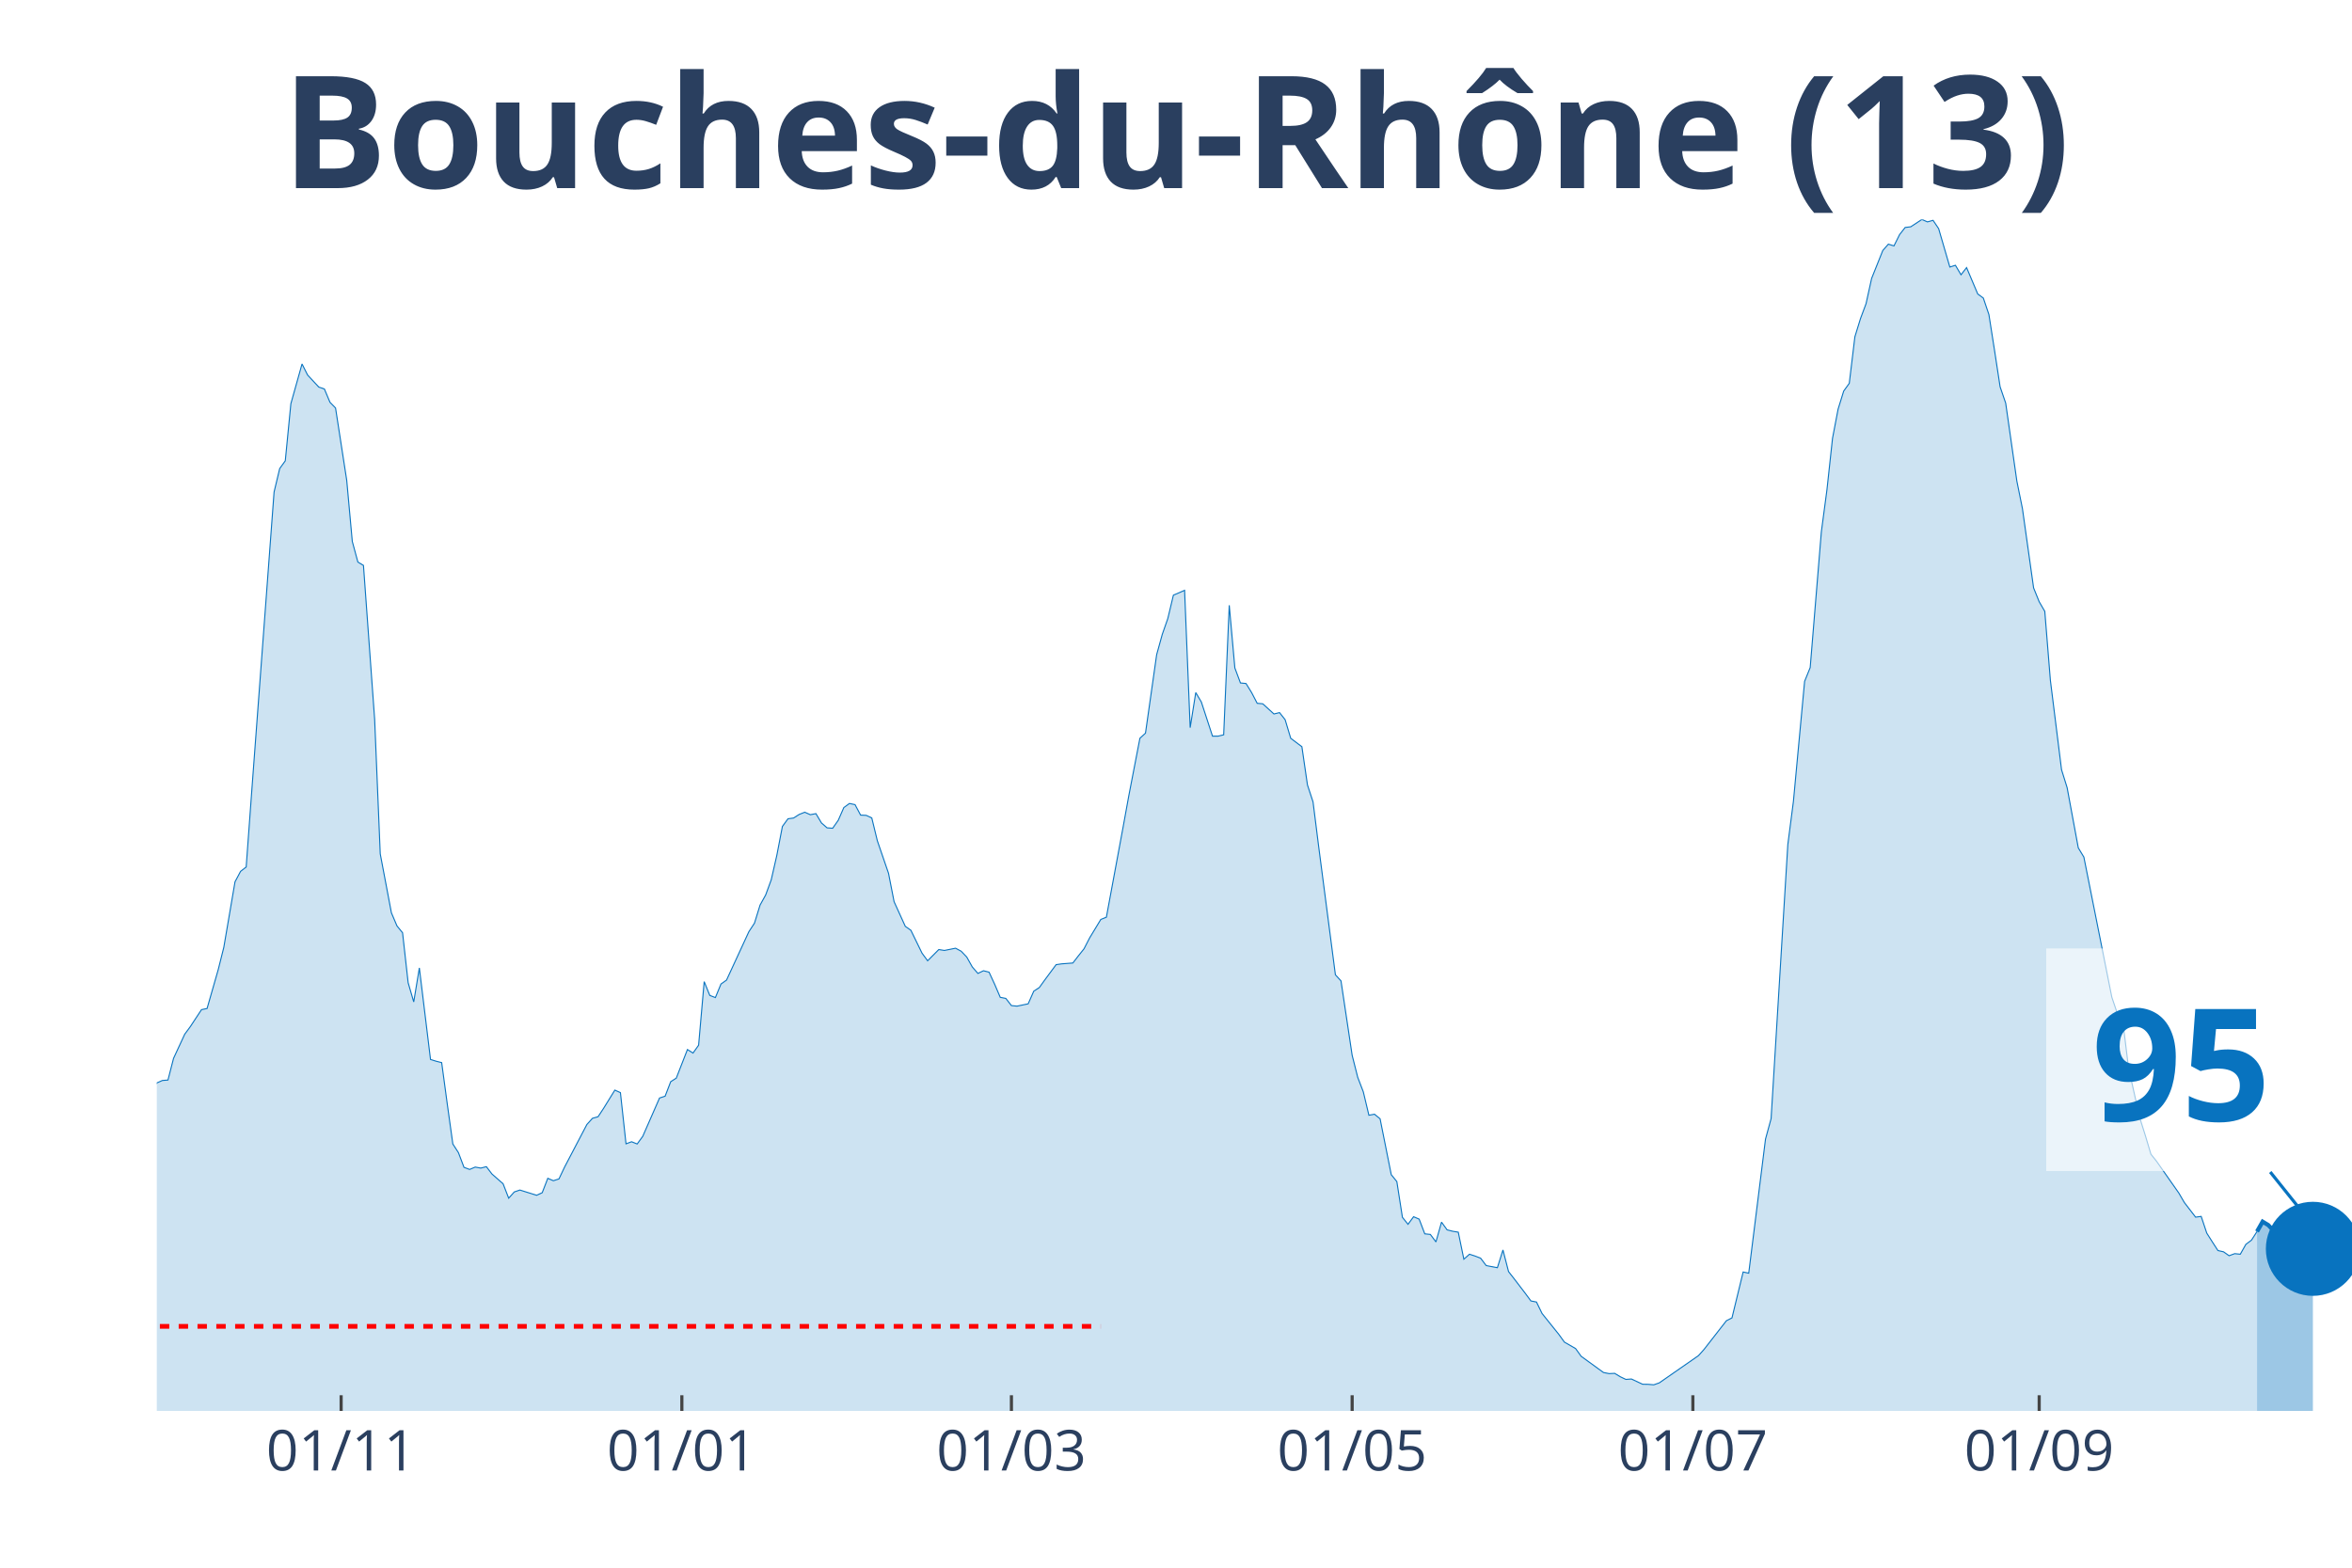
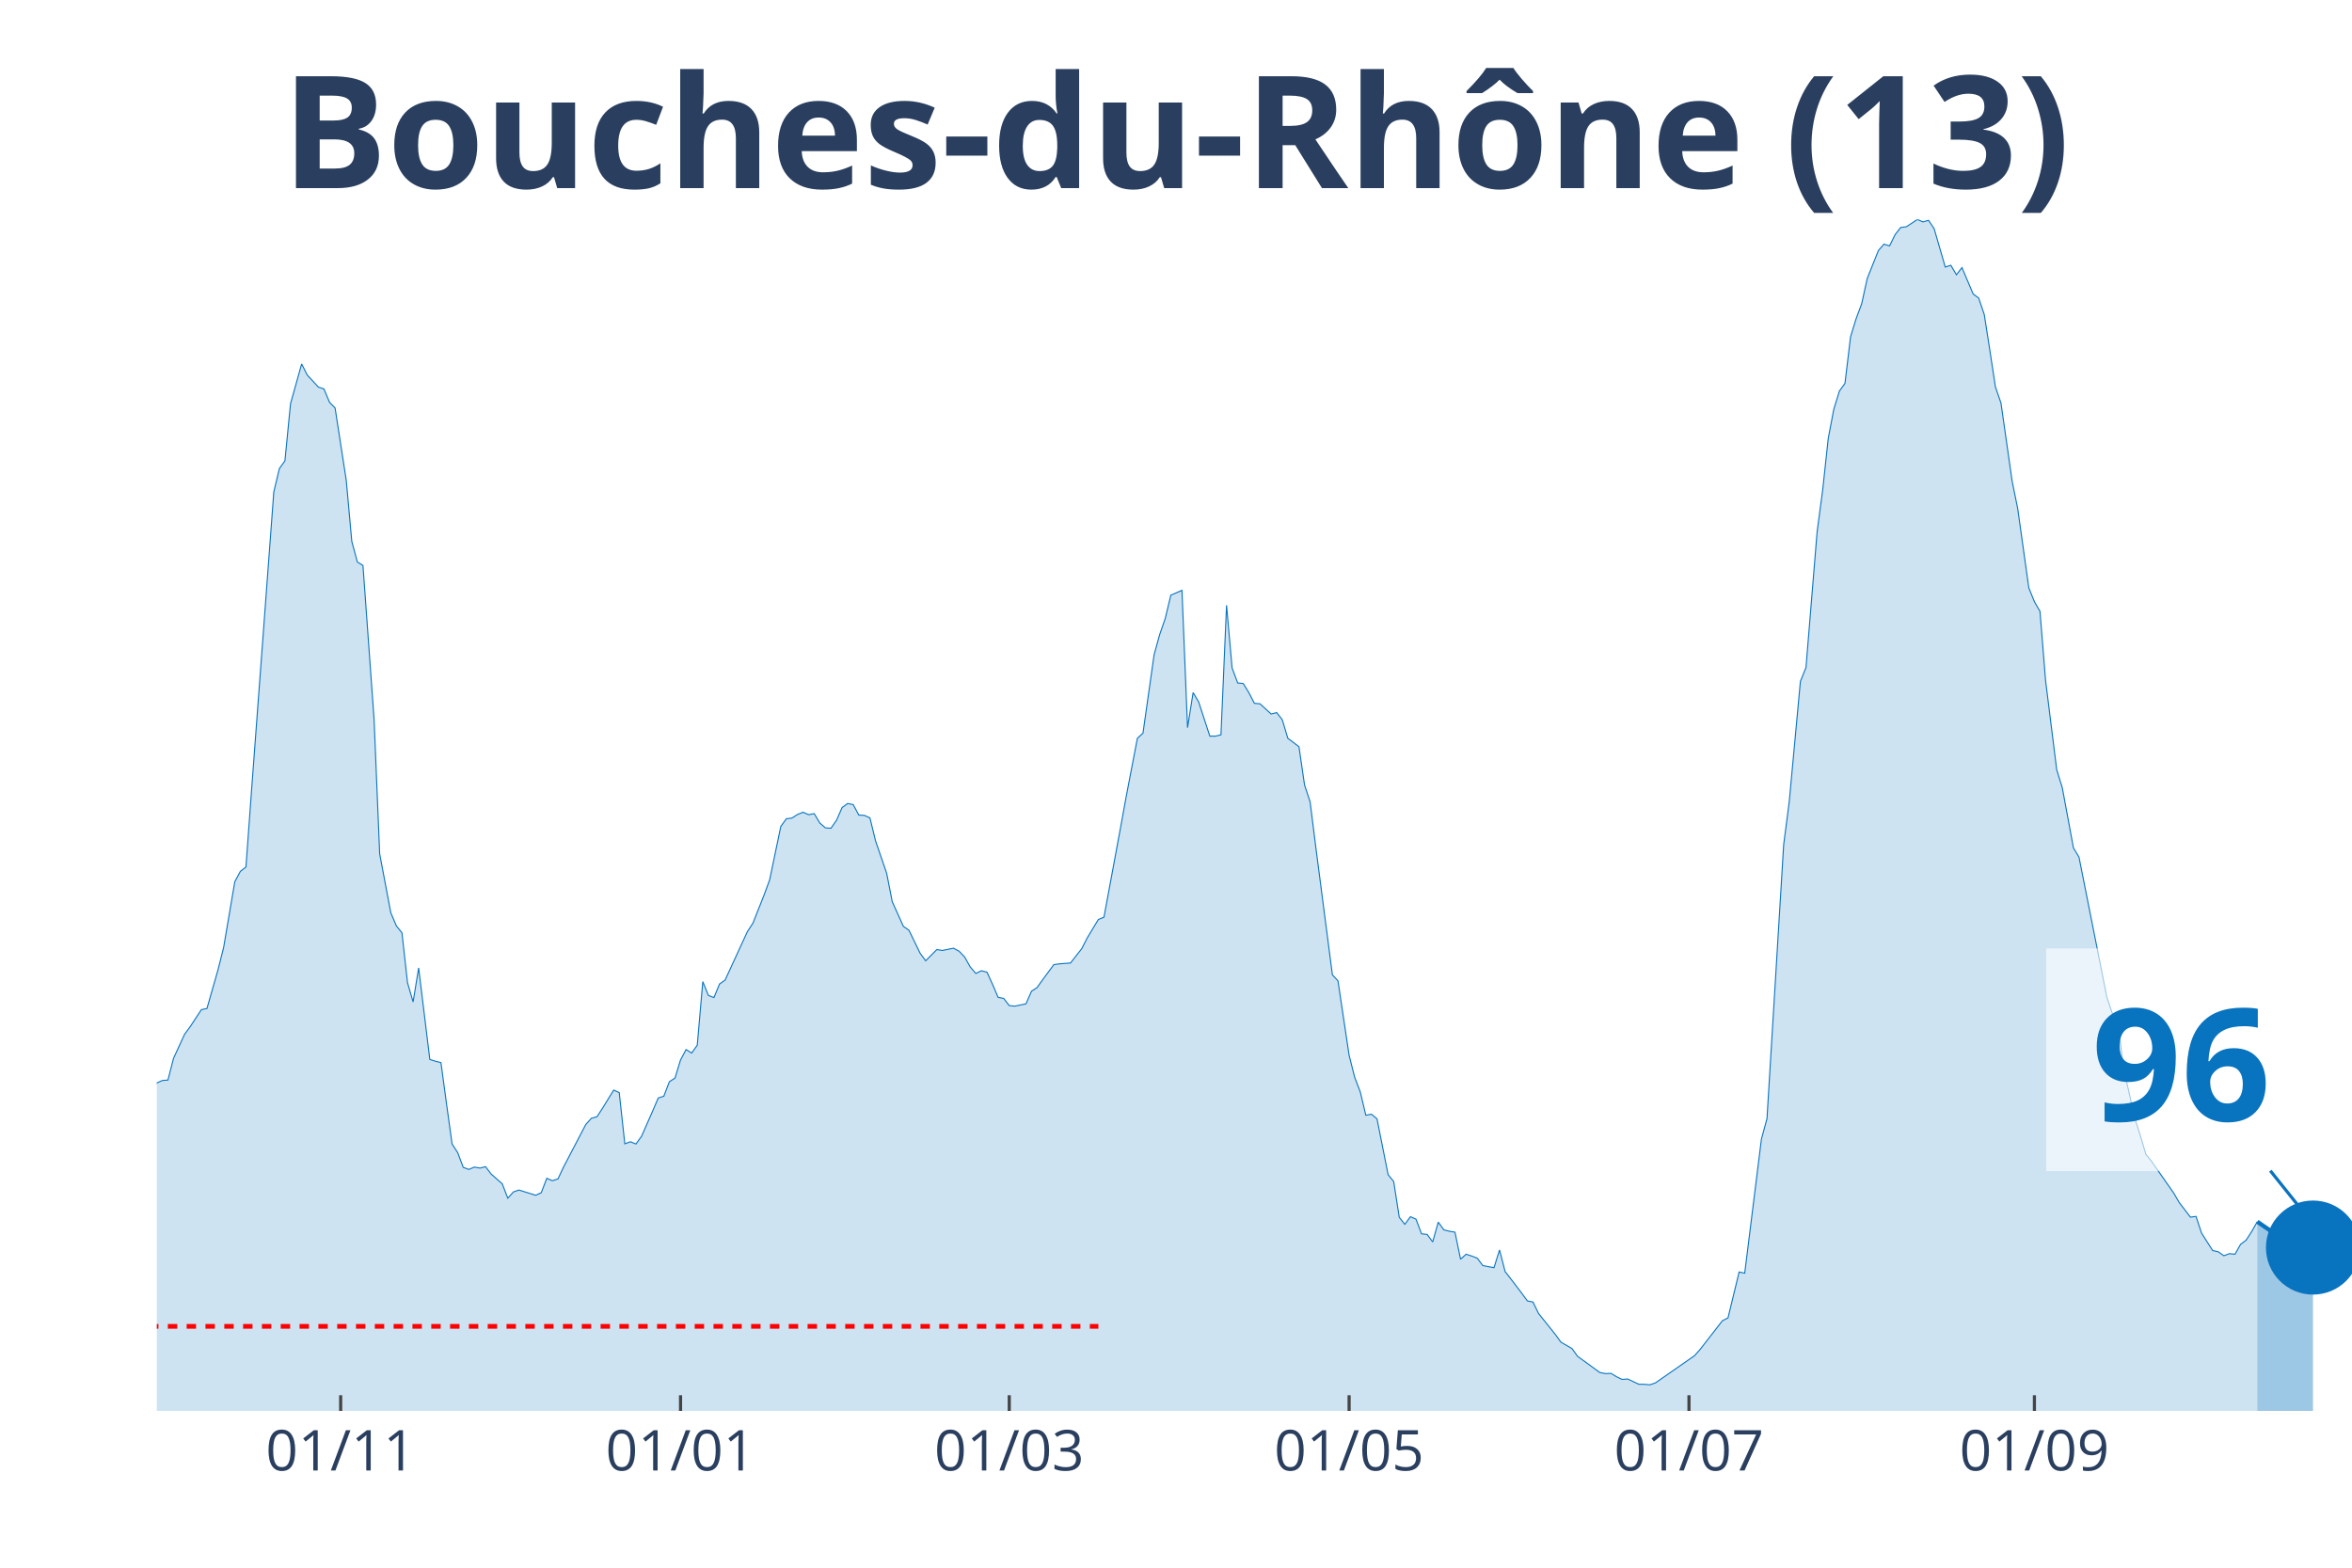
<svg xmlns="http://www.w3.org/2000/svg" class="main-svg" width="1125" height="750" style="" viewBox="0 0 750 500">
  <rect x="0" y="0" width="750" height="500" style="fill: rgb(0, 0, 0); fill-opacity: 0;" />
-   <defs id="defs-15d7e1">
+   <defs id="defs-181fc7">
    <g class="clips">
-       <clipPath id="clip15d7e1xyplot" class="plotclip">
+       <clipPath id="clip181fc7xyplot" class="plotclip">
        <rect width="700" height="380" />
      </clipPath>
-       <clipPath class="axesclip" id="clip15d7e1x">
+       <clipPath class="axesclip" id="clip181fc7x">
        <rect x="50" y="0" width="700" height="500" />
      </clipPath>
-       <clipPath class="axesclip" id="clip15d7e1y">
+       <clipPath class="axesclip" id="clip181fc7y">
        <rect x="0" y="70" width="750" height="380" />
      </clipPath>
-       <clipPath class="axesclip" id="clip15d7e1xy">
+       <clipPath class="axesclip" id="clip181fc7xy">
        <rect x="50" y="70" width="700" height="380" />
      </clipPath>
    </g>
    <g class="gradients" />
  </defs>
  <g class="bglayer">
    <rect class="bg" x="50" y="70" width="700" height="380" style="fill: rgb(0, 0, 0); fill-opacity: 0; stroke-width: 0;" />
  </g>
  <g class="layer-below">
    <g class="imagelayer" />
    <g class="shapelayer" />
  </g>
  <g class="cartesianlayer">
    <g class="subplot xy">
      <g class="layer-subplot">
        <g class="shapelayer" />
        <g class="imagelayer" />
      </g>
      <g class="gridlayer">
        <g class="x">
-           <path class="xgrid crisp" transform="translate(108.78,0)" d="M0,70v380" style="stroke: rgb(255, 255, 255); stroke-opacity: 1; stroke-width: 1px;" />
-           <path class="xgrid crisp" transform="translate(217.43,0)" d="M0,70v380" style="stroke: rgb(255, 255, 255); stroke-opacity: 1; stroke-width: 1px;" />
-           <path class="xgrid crisp" transform="translate(322.52,0)" d="M0,70v380" style="stroke: rgb(255, 255, 255); stroke-opacity: 1; stroke-width: 1px;" />
-           <path class="xgrid crisp" transform="translate(431.17,0)" d="M0,70v380" style="stroke: rgb(255, 255, 255); stroke-opacity: 1; stroke-width: 1px;" />
-           <path class="xgrid crisp" transform="translate(539.82,0)" d="M0,70v380" style="stroke: rgb(255, 255, 255); stroke-opacity: 1; stroke-width: 1px;" />
-           <path class="xgrid crisp" transform="translate(650.25,0)" d="M0,70v380" style="stroke: rgb(255, 255, 255); stroke-opacity: 1; stroke-width: 1px;" />
+           <path class="xgrid crisp" transform="translate(108.63,0)" d="M0,70v380" style="stroke: rgb(255, 255, 255); stroke-opacity: 1; stroke-width: 1px;" />
+           <path class="xgrid crisp" transform="translate(217.01,0)" d="M0,70v380" style="stroke: rgb(255, 255, 255); stroke-opacity: 1; stroke-width: 1px;" />
+           <path class="xgrid crisp" transform="translate(321.83,0)" d="M0,70v380" style="stroke: rgb(255, 255, 255); stroke-opacity: 1; stroke-width: 1px;" />
+           <path class="xgrid crisp" transform="translate(430.2,0)" d="M0,70v380" style="stroke: rgb(255, 255, 255); stroke-opacity: 1; stroke-width: 1px;" />
+           <path class="xgrid crisp" transform="translate(538.58,0)" d="M0,70v380" style="stroke: rgb(255, 255, 255); stroke-opacity: 1; stroke-width: 1px;" />
+           <path class="xgrid crisp" transform="translate(648.73,0)" d="M0,70v380" style="stroke: rgb(255, 255, 255); stroke-opacity: 1; stroke-width: 1px;" />
        </g>
        <g class="y" />
      </g>
      <g class="zerolinelayer" />
      <path class="xlines-below" />
      <path class="ylines-below" />
      <g class="overlines-below" />
      <g class="xaxislayer-below" />
      <g class="yaxislayer-below" />
      <g class="overaxes-below" />
-       <g class="plot" transform="translate(50, 70)" clip-path="url('#clip15d7e1xyplot')">
+       <g class="plot" transform="translate(50, 70)" clip-path="url('#clip181fc7xyplot')">
        <g class="scatterlayer mlayer">
-           <g class="trace scatter trace7fcab5" style="stroke-miterlimit: 2;">
+           <g class="trace scatter trace58437e" style="stroke-miterlimit: 2;">
            <g class="fills">
              <g>
-                 <path class="js-fill" d="M669.72,380L-242.24,380L-242.24,372.89L-219.08,376.66L-217.3,376.71L-195.93,374.67L-194.15,374.62L-170.99,378.44L-169.21,377.91L-153.18,376.42L-151.4,375.36L-126.46,374.72L-124.68,374.19L-117.56,372.31L-115.78,371.04L-110.43,366.58L-108.65,366.45L-99.75,354.92L-97.96,354.04L-96.18,353.99L-94.4,350.28L-90.84,345.24L-89.06,340.44L-87.28,333.04L-85.5,333.6L-83.72,332.57L-81.93,324.08L-74.81,303.29L-73.03,299.26L-71.25,298.47L-69.47,293.56L-65.9,285.64L-64.12,282.4L-60.56,276.01L-58.78,276.01L-51.65,265.14L-49.87,260.9L-48.09,262.89L-46.31,262.41L-39.19,255.3L-37.4,256.42L-33.84,251.54L-32.06,251.83L-30.28,250.85L-28.5,251.46L-24.94,253.42L-23.16,255.89L-21.37,257.72L-19.59,256.97L-16.03,264.74L-14.25,266.55L-10.69,271.88L-8.91,272.49L-7.12,279.03L-5.34,279.67L-3.56,280.28L-1.78,279.99L0,275.4L1.78,274.61L3.56,274.47L5.34,267.55L8.91,259.84L10.69,257.43L14.25,252.02L16.03,251.65L19.59,239.24L21.37,232.13L24.94,211.24L26.72,207.9L28.5,206.52L30.28,182.28L37.4,86.91L39.19,79.44L40.97,76.97L42.75,58.76L46.31,46.08L48.09,49.61L51.65,53.45L53.44,54.06L55.22,58.3L57,60.13L60.56,83.17L62.34,102.69L64.12,109.26L65.9,110.33L69.47,159.46L71.25,202.33L74.81,221.13L76.59,225.32L78.37,227.49L80.15,243.43L81.93,249.55L83.72,238.71L87.28,267.9L89.06,268.46L90.84,268.91L92.62,282.08L94.4,294.86L96.18,297.62L97.96,302.31L99.75,302.98L101.53,302.23L103.31,302.55L105.09,302.1L106.87,304.43L110.43,307.56L112.21,312.15L113.99,310.16L115.78,309.55L121.12,311.22L122.9,310.4L124.68,305.81L126.46,306.58L128.24,306L130.03,302.23L137.15,288.63L138.93,286.67L140.71,286.17L142.49,283.46L146.06,277.68L147.84,278.48L149.62,294.81L151.4,294.15L153.18,294.86L154.96,292.42L160.31,280.2L162.09,279.62L163.87,275L165.65,273.86L169.21,264.74L170.99,265.86L172.77,263.36L174.55,243.08L176.34,247.48L178.12,248.17L179.9,243.85L181.68,242.58L188.8,227.15L190.59,224.42L192.37,218.66L194.15,215.45L195.93,210.6L197.71,202.81L199.49,193.58L201.27,191.14L203.05,190.9L204.83,189.76L206.62,189.05L208.4,189.84L210.18,189.5L211.96,192.49L213.74,194.03L215.52,194.16L217.3,191.62L219.08,187.56L220.87,186.26L222.65,186.63L224.43,189.97L226.21,190.05L227.99,190.87L229.77,198.17L233.33,208.53L235.11,217.6L238.68,225.45L240.46,226.7L244.02,234.01L245.8,236.43L249.36,232.85L251.15,233.14L254.71,232.42L256.49,233.38L258.27,235.23L260.05,238.41L261.83,240.46L263.61,239.61L265.39,240.06L267.18,243.93L268.96,248.09L270.74,248.44L272.52,250.72L274.3,250.9L277.86,250.16L279.64,246.13L281.42,244.96L283.21,242.47L286.77,237.67L288.55,237.41L292.11,237.14L293.89,234.84L295.67,232.61L297.46,229.13L301.02,223.25L302.8,222.53L308.14,193.74L309.92,183.95L313.49,165.47L315.27,163.83L318.83,138.8L320.61,132.36L322.39,127.27L324.17,119.82L327.74,118.28L329.52,162.08L331.3,150.89L333.08,153.89L336.64,164.79L338.42,164.79L340.2,164.36L341.98,123.05L343.77,143.04L345.55,147.82L347.33,148L349.11,150.89L350.89,154.31L352.67,154.47L356.23,157.71L358.02,157.28L359.8,159.54L361.58,165.47L365.14,168.15L366.92,180.35L368.7,185.76L370.48,199.89L375.83,240.91L377.61,242.84L381.17,266.57L382.95,273.6L384.73,278.24L386.51,285.69L388.3,285.37L390.08,286.83L393.64,304.65L395.42,306.85L397.2,318.25L398.98,320.48L400.76,318.06L402.54,318.83L404.33,323.52L406.11,323.71L407.89,326.1L409.67,319.79L411.45,322.25L413.23,322.7L415.01,322.99L416.79,331.61L418.58,330.02L420.36,330.6L422.14,331.29L423.92,333.65L427.48,334.32L429.26,328.67L431.04,335.56L432.82,337.84L436.39,342.51L438.17,344.92L439.95,345.27L441.73,348.93L447.07,355.58L448.85,358.05L452.42,360.11L454.2,362.58L461.32,367.75L463.1,368.1L464.89,368.02L466.67,369.1L468.45,369.95L470.23,369.82L473.79,371.49L475.57,371.52L477.35,371.67L479.13,371.04L491.6,362.37L493.38,360.38L500.51,351.23L502.29,350.33L505.85,335.69L507.63,336.07L512.98,293.3L514.76,286.78L520.1,199.33L521.88,185.6L525.45,147.31L527.23,142.91L530.79,99.61L532.57,86.22L534.35,69.79L536.13,60.48L537.91,54.73L539.69,52.26L541.48,37.41L543.26,31.63L545.04,26.86L546.82,18.8L550.38,9.89L552.16,7.87L553.94,8.43L555.73,4.83L557.51,2.55L559.29,2.33L562.85,0L564.63,0.77L566.41,0.27L568.19,2.92L571.76,15.17L573.54,14.61L575.32,17.63L577.1,15.35L580.66,23.76L582.44,25.06L584.22,30.33L586.01,41.73L587.79,53.37L589.57,58.57L593.13,83.44L594.91,92.22L598.47,117.51L600.25,121.91L602.04,124.99L603.82,146.97L607.38,175.5L609.16,181.22L612.72,200.42L614.5,203.36L623.41,248.04L625.19,253.29L626.97,256.18L628.75,270.66L632.32,286.51L634.1,292.16L635.88,298.12L637.66,300.35L644.78,310.51L646.56,313.56L650.13,318.2L651.91,317.96L653.69,323.29L655.47,326.1L657.25,328.85L659.03,329.25L660.81,330.5L662.6,329.84L664.38,330.02L666.16,326.87L667.94,325.54L669.72,322.78" style="fill: rgb(8, 115, 191); fill-opacity: 0.2; stroke-width: 0;" />
+                 <path class="js-fill" d="M669.8,380L-241.62,380L-241.62,372.89L-218.53,376.66L-216.75,376.71L-195.43,374.67L-193.65,374.62L-170.56,378.44L-168.78,377.91L-152.79,376.42L-151.02,375.36L-126.14,374.72L-124.37,374.19L-117.26,372.31L-115.48,371.04L-110.15,366.58L-108.38,366.45L-99.49,354.92L-97.72,354.04L-95.94,353.99L-94.16,350.28L-90.61,345.24L-88.83,340.44L-87.06,333.04L-85.28,333.6L-83.5,332.57L-81.73,324.08L-74.62,303.29L-72.84,299.26L-71.07,298.47L-69.29,293.56L-65.74,285.64L-63.96,282.4L-60.41,276.01L-58.63,276.01L-51.52,265.14L-49.75,260.9L-47.97,262.89L-46.19,262.41L-39.09,255.3L-37.31,256.42L-33.76,251.54L-31.98,251.83L-30.2,250.85L-28.43,251.46L-24.87,253.42L-23.1,255.89L-21.32,257.72L-19.54,256.97L-15.99,264.74L-14.21,266.55L-10.66,271.88L-8.88,272.49L-7.11,279.03L-5.33,279.67L-3.55,280.28L-1.78,279.99L0,275.4L1.78,274.61L3.55,274.47L5.33,267.55L8.88,259.84L10.66,257.43L14.21,252.02L15.99,251.65L19.54,239.24L21.32,232.13L24.87,211.24L26.65,207.9L28.43,206.52L30.2,182.28L37.31,86.91L39.09,79.44L40.86,76.97L42.64,58.76L46.19,46.08L47.97,49.61L51.52,53.45L53.3,54.06L55.08,58.3L56.85,60.13L60.41,83.17L62.18,102.69L63.96,109.26L65.74,110.33L69.29,159.46L71.07,202.33L74.62,221.13L76.4,225.32L78.17,227.49L79.95,243.43L81.73,249.55L83.5,238.71L87.06,267.9L88.83,268.46L90.61,268.91L92.39,282.08L94.16,294.86L95.94,297.62L97.72,302.31L99.49,302.98L101.27,302.23L103.05,302.55L104.82,302.1L106.6,304.43L110.15,307.56L111.93,312.15L113.71,310.16L115.48,309.55L120.81,311.22L122.59,310.4L124.37,305.81L126.14,306.58L127.92,306L129.7,302.23L136.8,288.63L138.58,286.67L140.36,286.17L142.13,283.46L145.69,277.68L147.46,278.48L149.24,294.81L151.02,294.15L152.79,294.86L154.57,292.42L158.12,284.34L159.9,280.2L161.68,279.62L163.45,275L165.23,273.86L167.01,268.06L168.78,264.74L170.56,265.86L172.34,263.36L174.11,243.08L175.89,247.48L177.66,248.17L179.44,243.85L181.22,242.58L188.32,227.15L190.1,224.42L193.65,215.45L195.43,210.6L198.98,193.58L200.76,191.14L202.54,190.9L204.31,189.76L206.09,189.05L207.87,189.84L209.64,189.5L211.42,192.49L213.2,194.03L214.97,194.16L216.75,191.62L218.53,187.56L220.3,186.26L222.08,186.63L223.86,189.97L225.63,190.05L227.41,190.87L229.19,198.17L232.74,208.53L234.52,217.6L238.07,225.45L239.85,226.7L243.4,234.01L245.18,236.43L248.73,232.85L250.51,233.14L254.06,232.42L255.84,233.38L257.61,235.23L259.39,238.41L261.17,240.46L262.94,239.61L264.72,240.06L266.5,243.93L268.27,248.09L270.05,248.44L271.83,250.72L273.6,250.9L277.16,250.16L278.93,246.13L280.71,244.96L282.49,242.47L286.04,237.67L287.82,237.41L291.37,237.14L293.15,234.84L294.92,232.61L296.7,229.13L300.25,223.25L302.03,222.53L307.36,193.74L309.14,183.95L312.69,165.47L314.47,163.83L318.02,138.8L319.8,132.36L321.57,127.27L323.35,119.82L326.9,118.28L328.68,162.08L330.46,150.89L332.23,153.89L335.79,164.79L337.56,164.79L339.34,164.36L341.12,123.05L342.89,143.04L344.67,147.82L346.45,148L348.22,150.89L350,154.31L351.78,154.47L355.33,157.71L357.11,157.28L358.88,159.54L360.66,165.47L364.21,168.15L365.99,180.35L367.77,185.76L369.54,199.89L374.87,240.91L376.65,242.84L380.2,266.57L381.98,273.6L383.76,278.24L385.53,285.69L387.31,285.37L389.09,286.83L392.64,304.65L394.42,306.85L396.19,318.25L397.97,320.48L399.75,318.06L401.52,318.83L403.3,323.52L405.08,323.71L406.85,326.1L408.63,319.79L410.41,322.25L412.18,322.7L413.96,322.99L415.74,331.61L417.51,330.02L419.29,330.6L421.07,331.29L422.84,333.65L426.4,334.32L428.17,328.67L429.95,335.56L431.73,337.84L435.28,342.51L437.06,344.92L438.83,345.27L440.61,348.93L445.94,355.58L447.72,358.05L451.27,360.11L453.05,362.58L460.15,367.75L461.93,368.1L463.71,368.02L465.48,369.1L467.26,369.95L469.04,369.82L472.59,371.49L474.37,371.52L476.14,371.67L477.92,371.04L490.36,362.37L492.13,360.38L499.24,351.23L501.02,350.33L504.57,335.69L506.35,336.07L511.68,293.3L513.45,286.78L518.78,199.33L520.56,185.6L524.11,147.31L525.89,142.91L529.44,99.61L531.22,86.22L532.99,69.79L534.77,60.48L536.55,54.73L538.32,52.26L540.1,37.41L541.88,31.63L543.65,26.86L545.43,18.8L548.98,9.89L550.76,7.87L552.54,8.43L554.31,4.83L556.09,2.55L557.87,2.33L561.42,0L563.2,0.77L564.97,0.27L566.75,2.92L570.3,15.17L572.08,14.61L573.86,17.63L575.63,15.35L579.19,23.76L580.96,25.06L582.74,30.33L584.52,41.73L586.29,53.37L588.07,58.57L591.62,83.44L593.4,92.22L596.95,117.51L598.73,121.91L600.51,124.99L602.28,146.97L605.84,175.5L607.61,181.22L611.17,200.42L612.94,203.36L621.83,248.04L623.6,253.29L625.38,256.18L627.16,270.66L630.71,286.51L632.49,292.16L634.26,298.12L636.04,300.35L643.15,310.51L644.92,313.56L648.48,318.2L650.25,317.96L652.03,323.29L653.81,326.1L655.58,328.85L657.36,329.25L659.14,330.5L660.91,329.84L662.69,330.02L664.47,326.87L666.24,325.54L668.02,322.78L669.8,319.65" style="fill: rgb(8, 115, 191); fill-opacity: 0.2; stroke-width: 0;" />
              </g>
            </g>
            <g class="errorbars" />
            <g class="lines">
-               <path class="js-line" d="M-242.24,372.89L-219.08,376.66L-217.3,376.71L-195.93,374.67L-194.15,374.62L-170.99,378.44L-169.21,377.91L-153.18,376.42L-151.4,375.36L-126.46,374.72L-124.68,374.19L-117.56,372.31L-115.78,371.04L-110.43,366.58L-108.65,366.45L-99.75,354.92L-97.96,354.04L-96.18,353.99L-94.4,350.28L-90.84,345.24L-89.06,340.44L-87.28,333.04L-85.5,333.6L-83.72,332.57L-81.93,324.08L-74.81,303.29L-73.03,299.26L-71.25,298.47L-69.47,293.56L-65.9,285.64L-64.12,282.4L-60.56,276.01L-58.78,276.01L-51.65,265.14L-49.87,260.9L-48.09,262.89L-46.31,262.41L-39.19,255.3L-37.4,256.42L-33.84,251.54L-32.06,251.83L-30.28,250.85L-28.5,251.46L-24.94,253.42L-23.16,255.89L-21.37,257.72L-19.59,256.97L-16.03,264.74L-14.25,266.55L-10.69,271.88L-8.91,272.49L-7.12,279.03L-5.34,279.67L-3.56,280.28L-1.78,279.99L0,275.4L1.78,274.61L3.56,274.47L5.34,267.55L8.91,259.84L10.69,257.43L14.25,252.02L16.03,251.65L19.59,239.24L21.37,232.13L24.94,211.24L26.72,207.9L28.5,206.52L30.28,182.28L37.4,86.91L39.19,79.44L40.97,76.97L42.75,58.76L46.31,46.08L48.09,49.61L51.65,53.45L53.44,54.06L55.22,58.3L57,60.13L60.56,83.17L62.34,102.69L64.12,109.26L65.9,110.33L69.47,159.46L71.25,202.33L74.81,221.13L76.59,225.32L78.37,227.49L80.15,243.43L81.93,249.55L83.72,238.71L87.28,267.9L89.06,268.46L90.84,268.91L92.62,282.08L94.4,294.86L96.18,297.62L97.96,302.31L99.75,302.98L101.53,302.23L103.31,302.55L105.09,302.1L106.87,304.43L110.43,307.56L112.21,312.15L113.99,310.16L115.78,309.55L121.12,311.22L122.9,310.4L124.68,305.81L126.46,306.58L128.24,306L130.03,302.23L137.15,288.63L138.93,286.67L140.71,286.17L142.49,283.46L146.06,277.68L147.84,278.48L149.62,294.81L151.4,294.15L153.18,294.86L154.96,292.42L160.31,280.2L162.09,279.62L163.87,275L165.65,273.86L169.21,264.74L170.99,265.86L172.77,263.36L174.55,243.08L176.34,247.48L178.12,248.17L179.9,243.85L181.68,242.58L188.8,227.15L190.59,224.42L192.37,218.66L194.15,215.45L195.93,210.6L197.71,202.81L199.49,193.58L201.27,191.14L203.05,190.9L204.83,189.76L206.62,189.05L208.4,189.84L210.18,189.5L211.96,192.49L213.74,194.03L215.52,194.16L217.3,191.62L219.08,187.56L220.87,186.26L222.65,186.63L224.43,189.97L226.21,190.05L227.99,190.87L229.77,198.17L233.33,208.53L235.11,217.6L238.68,225.45L240.46,226.7L244.02,234.01L245.8,236.43L249.36,232.85L251.15,233.14L254.71,232.42L256.49,233.38L258.27,235.23L260.05,238.41L261.83,240.46L263.61,239.61L265.39,240.06L267.18,243.93L268.96,248.09L270.74,248.44L272.52,250.72L274.3,250.9L277.86,250.16L279.64,246.13L281.42,244.96L283.21,242.47L286.77,237.67L288.55,237.41L292.11,237.14L293.89,234.84L295.67,232.61L297.46,229.13L301.02,223.25L302.8,222.53L308.14,193.74L309.92,183.95L313.49,165.47L315.27,163.83L318.83,138.8L320.61,132.36L322.39,127.27L324.17,119.82L327.74,118.28L329.52,162.08L331.3,150.89L333.08,153.89L336.64,164.79L338.42,164.79L340.2,164.36L341.98,123.05L343.77,143.04L345.55,147.82L347.33,148L349.11,150.89L350.89,154.31L352.67,154.47L356.23,157.71L358.02,157.28L359.8,159.54L361.58,165.47L365.14,168.15L366.92,180.35L368.7,185.76L370.48,199.89L375.83,240.91L377.61,242.84L381.17,266.57L382.95,273.6L384.73,278.24L386.51,285.69L388.3,285.37L390.08,286.83L393.64,304.65L395.42,306.85L397.2,318.25L398.98,320.48L400.76,318.06L402.54,318.83L404.33,323.52L406.11,323.71L407.89,326.1L409.67,319.79L411.45,322.25L413.23,322.7L415.01,322.99L416.79,331.61L418.58,330.02L420.36,330.6L422.14,331.29L423.92,333.65L427.48,334.32L429.26,328.67L431.04,335.56L432.82,337.84L436.39,342.51L438.17,344.92L439.95,345.27L441.73,348.93L447.07,355.58L448.85,358.05L452.42,360.11L454.2,362.58L461.32,367.75L463.1,368.1L464.89,368.02L466.67,369.1L468.45,369.95L470.23,369.82L473.79,371.49L475.57,371.52L477.35,371.67L479.13,371.04L491.6,362.37L493.38,360.38L500.51,351.23L502.29,350.33L505.85,335.69L507.63,336.07L512.98,293.3L514.76,286.78L520.1,199.33L521.88,185.6L525.45,147.31L527.23,142.91L530.79,99.61L532.57,86.22L534.35,69.79L536.13,60.48L537.91,54.73L539.69,52.26L541.48,37.41L543.26,31.63L545.04,26.86L546.82,18.8L550.38,9.89L552.16,7.87L553.94,8.43L555.73,4.83L557.51,2.55L559.29,2.33L562.85,0L564.63,0.77L566.41,0.27L568.19,2.92L571.76,15.17L573.54,14.61L575.32,17.63L577.1,15.35L580.66,23.76L582.44,25.06L584.22,30.33L586.01,41.73L587.79,53.37L589.57,58.57L593.13,83.44L594.91,92.22L598.47,117.51L600.25,121.91L602.04,124.99L603.82,146.97L607.38,175.5L609.16,181.22L612.72,200.42L614.5,203.36L623.41,248.04L625.19,253.29L626.97,256.18L628.75,270.66L632.32,286.51L634.1,292.16L635.88,298.12L637.66,300.35L644.78,310.51L646.56,313.56L650.13,318.2L651.91,317.96L653.69,323.29L655.47,326.1L657.25,328.85L659.03,329.25L660.81,330.5L662.6,329.84L664.38,330.02L666.16,326.87L667.94,325.54L669.72,322.78" style="vector-effect: non-scaling-stroke; fill: none; stroke: rgb(8, 115, 191); stroke-opacity: 1; stroke-width: 0.5px; opacity: 1;" />
+               <path class="js-line" d="M-241.62,372.89L-218.53,376.66L-216.75,376.71L-195.43,374.67L-193.65,374.62L-170.56,378.44L-168.78,377.91L-152.79,376.42L-151.02,375.36L-126.14,374.72L-124.37,374.19L-117.26,372.31L-115.48,371.04L-110.15,366.58L-108.38,366.45L-99.49,354.92L-97.72,354.04L-95.94,353.99L-94.16,350.28L-90.61,345.24L-88.83,340.44L-87.06,333.04L-85.28,333.6L-83.5,332.57L-81.73,324.08L-74.62,303.29L-72.84,299.26L-71.07,298.47L-69.29,293.56L-65.74,285.64L-63.96,282.4L-60.41,276.01L-58.63,276.01L-51.52,265.14L-49.75,260.9L-47.97,262.89L-46.19,262.41L-39.09,255.3L-37.31,256.42L-33.76,251.54L-31.98,251.83L-30.2,250.85L-28.43,251.46L-24.87,253.42L-23.1,255.89L-21.32,257.72L-19.54,256.97L-15.99,264.74L-14.21,266.55L-10.66,271.88L-8.88,272.49L-7.11,279.03L-5.33,279.67L-3.55,280.28L-1.78,279.99L0,275.4L1.78,274.61L3.55,274.47L5.33,267.55L8.88,259.84L10.66,257.43L14.21,252.02L15.99,251.65L19.54,239.24L21.32,232.13L24.87,211.24L26.65,207.9L28.43,206.52L30.2,182.28L37.31,86.91L39.09,79.44L40.86,76.97L42.64,58.76L46.19,46.08L47.97,49.61L51.52,53.45L53.3,54.06L55.08,58.3L56.85,60.13L60.41,83.17L62.18,102.69L63.96,109.26L65.74,110.33L69.29,159.46L71.07,202.33L74.62,221.13L76.4,225.32L78.17,227.49L79.95,243.43L81.73,249.55L83.5,238.71L87.06,267.9L88.83,268.46L90.61,268.91L92.39,282.08L94.16,294.86L95.94,297.62L97.72,302.31L99.49,302.98L101.27,302.23L103.05,302.55L104.82,302.1L106.6,304.43L110.15,307.56L111.93,312.15L113.71,310.16L115.48,309.55L120.81,311.22L122.59,310.4L124.37,305.81L126.14,306.58L127.92,306L129.7,302.23L136.8,288.63L138.58,286.67L140.36,286.17L142.13,283.46L145.69,277.68L147.46,278.48L149.24,294.81L151.02,294.15L152.79,294.86L154.57,292.42L158.12,284.34L159.9,280.2L161.68,279.62L163.45,275L165.23,273.86L167.01,268.06L168.78,264.74L170.56,265.86L172.34,263.36L174.11,243.08L175.89,247.48L177.66,248.17L179.44,243.85L181.22,242.58L188.32,227.15L190.1,224.42L193.65,215.45L195.43,210.6L198.98,193.58L200.76,191.14L202.54,190.9L204.31,189.76L206.09,189.05L207.87,189.84L209.64,189.5L211.42,192.49L213.2,194.03L214.97,194.16L216.75,191.62L218.53,187.56L220.3,186.26L222.08,186.63L223.86,189.97L225.63,190.05L227.41,190.87L229.19,198.17L232.74,208.53L234.52,217.6L238.07,225.45L239.85,226.7L243.4,234.01L245.18,236.43L248.73,232.85L250.51,233.14L254.06,232.42L255.84,233.38L257.61,235.23L259.39,238.41L261.17,240.46L262.94,239.61L264.72,240.06L266.5,243.93L268.27,248.09L270.05,248.44L271.83,250.72L273.6,250.9L277.16,250.16L278.93,246.13L280.71,244.96L282.49,242.47L286.04,237.67L287.82,237.41L291.37,237.14L293.15,234.84L294.92,232.61L296.7,229.13L300.25,223.25L302.03,222.53L307.36,193.74L309.14,183.95L312.69,165.47L314.47,163.83L318.02,138.8L319.8,132.36L321.57,127.27L323.35,119.82L326.9,118.28L328.68,162.08L330.46,150.89L332.23,153.89L335.79,164.79L337.56,164.79L339.34,164.36L341.12,123.05L342.89,143.04L344.67,147.82L346.45,148L348.22,150.89L350,154.31L351.78,154.47L355.33,157.71L357.11,157.28L358.88,159.54L360.66,165.47L364.21,168.15L365.99,180.35L367.77,185.76L369.54,199.89L374.87,240.91L376.65,242.84L380.2,266.57L381.98,273.6L383.76,278.24L385.53,285.69L387.31,285.37L389.09,286.83L392.64,304.65L394.42,306.85L396.19,318.25L397.97,320.48L399.75,318.06L401.52,318.83L403.3,323.52L405.08,323.71L406.85,326.1L408.63,319.79L410.41,322.25L412.18,322.7L413.96,322.99L415.74,331.61L417.51,330.02L419.29,330.6L421.07,331.29L422.84,333.65L426.4,334.32L428.17,328.67L429.95,335.56L431.73,337.84L435.28,342.51L437.06,344.92L438.83,345.27L440.61,348.93L445.94,355.58L447.72,358.05L451.27,360.11L453.05,362.58L460.15,367.75L461.93,368.1L463.71,368.02L465.48,369.1L467.26,369.95L469.04,369.82L472.59,371.49L474.37,371.52L476.14,371.67L477.92,371.04L490.36,362.37L492.13,360.38L499.24,351.23L501.02,350.33L504.57,335.69L506.35,336.07L511.68,293.3L513.45,286.78L518.78,199.33L520.56,185.6L524.11,147.31L525.89,142.91L529.44,99.61L531.22,86.22L532.99,69.79L534.77,60.48L536.55,54.73L538.32,52.26L540.1,37.41L541.88,31.63L543.65,26.86L545.43,18.8L548.98,9.89L550.76,7.87L552.54,8.43L554.31,4.83L556.09,2.55L557.87,2.33L561.42,0L563.2,0.77L564.97,0.27L566.75,2.92L570.3,15.17L572.08,14.61L573.86,17.63L575.63,15.35L579.19,23.76L580.96,25.06L582.74,30.33L584.52,41.73L586.29,53.37L588.07,58.57L591.62,83.44L593.4,92.22L596.95,117.51L598.73,121.91L600.51,124.99L602.28,146.97L605.84,175.5L607.61,181.22L611.17,200.42L612.94,203.36L621.83,248.04L623.6,253.29L625.38,256.18L627.16,270.66L630.71,286.51L632.49,292.16L634.26,298.12L636.04,300.35L643.15,310.51L644.92,313.56L648.48,318.2L650.25,317.96L652.03,323.29L653.81,326.1L655.58,328.85L657.36,329.25L659.14,330.5L660.91,329.84L662.69,330.02L664.47,326.87L666.24,325.54L668.02,322.78L669.8,319.65" style="vector-effect: non-scaling-stroke; fill: none; stroke: rgb(8, 115, 191); stroke-opacity: 1; stroke-width: 0.5px; opacity: 1;" />
            </g>
            <g class="points" />
            <g class="text" />
          </g>
-           <g class="trace scatter trace73c970" style="stroke-miterlimit: 2;">
+           <g class="trace scatter trace2ff685" style="stroke-miterlimit: 2;">
            <g class="fills">
              <g>
-                 <path class="js-fill" d="M687.53,380L669.72,380L669.72,322.78L671.5,319.65L673.28,320.71L675.06,322.57L676.84,323.31L678.63,327.18L680.41,328.88L682.19,330.05L683.97,332.54L685.75,329.44L687.53,328.3" style="fill: rgb(8, 115, 191); fill-opacity: 0.4; stroke-width: 0;" />
+                 <path class="js-fill" d="M687.56,380L669.8,380L669.8,319.65L675.13,323.31L676.9,327.18L682.23,332.51L684.01,329.41L687.56,327.9" style="fill: rgb(8, 115, 191); fill-opacity: 0.4; stroke-width: 0;" />
              </g>
            </g>
            <g class="errorbars" />
            <g class="lines">
-               <path class="js-line" d="M669.72,322.78L671.5,319.65L673.28,320.71L675.06,322.57L676.84,323.31L678.63,327.18L680.41,328.88L682.19,330.05L683.97,332.54L685.75,329.44L687.53,328.3" style="vector-effect: non-scaling-stroke; fill: none; stroke: rgb(8, 115, 191); stroke-opacity: 1; stroke-width: 2px; opacity: 1;" />
+               <path class="js-line" d="M669.8,319.65L675.13,323.31L676.9,327.18L682.23,332.51L684.01,329.41L687.56,327.9" style="vector-effect: non-scaling-stroke; fill: none; stroke: rgb(8, 115, 191); stroke-opacity: 1; stroke-width: 2px; opacity: 1;" />
            </g>
            <g class="points" />
            <g class="text" />
          </g>
-           <g class="trace scatter trace297e10" style="stroke-miterlimit: 2; opacity: 1;">
+           <g class="trace scatter traceb8a47b" style="stroke-miterlimit: 2; opacity: 1;">
            <g class="fills" />
            <g class="errorbars" />
            <g class="lines" />
            <g class="points">
-               <path class="point" transform="translate(687.53,328.3)" d="M15,0A15,15 0 1,1 0,-15A15,15 0 0,1 15,0Z" style="opacity: 1; stroke-width: 0px; fill: rgb(8, 115, 191); fill-opacity: 1;" />
+               <path class="point" transform="translate(687.56,327.9)" d="M15,0A15,15 0 1,1 0,-15A15,15 0 0,1 15,0Z" style="opacity: 1; stroke-width: 0px; fill: rgb(8, 115, 191); fill-opacity: 1;" />
            </g>
            <g class="text" />
          </g>
        </g>
      </g>
      <g class="overplot" />
      <path class="xlines-above crisp" style="fill: none; stroke-width: 1px; stroke: rgb(0, 0, 0); stroke-opacity: 0;" d="" />
      <path class="ylines-above crisp" style="fill: none;" d="M0,0" />
      <g class="overlines-above" />
      <g class="xaxislayer-above">
-         <path class="xtick ticks crisp" d="M0,450v-5" transform="translate(108.78,0)" style="stroke: rgb(68, 68, 68); stroke-opacity: 1; stroke-width: 1px;" />
-         <path class="xtick ticks crisp" d="M0,450v-5" transform="translate(217.43,0)" style="stroke: rgb(68, 68, 68); stroke-opacity: 1; stroke-width: 1px;" />
-         <path class="xtick ticks crisp" d="M0,450v-5" transform="translate(322.52,0)" style="stroke: rgb(68, 68, 68); stroke-opacity: 1; stroke-width: 1px;" />
-         <path class="xtick ticks crisp" d="M0,450v-5" transform="translate(431.17,0)" style="stroke: rgb(68, 68, 68); stroke-opacity: 1; stroke-width: 1px;" />
-         <path class="xtick ticks crisp" d="M0,450v-5" transform="translate(539.82,0)" style="stroke: rgb(68, 68, 68); stroke-opacity: 1; stroke-width: 1px;" />
-         <path class="xtick ticks crisp" d="M0,450v-5" transform="translate(650.25,0)" style="stroke: rgb(68, 68, 68); stroke-opacity: 1; stroke-width: 1px;" />
+         <path class="xtick ticks crisp" d="M0,450v-5" transform="translate(108.63,0)" style="stroke: rgb(68, 68, 68); stroke-opacity: 1; stroke-width: 1px;" />
+         <path class="xtick ticks crisp" d="M0,450v-5" transform="translate(217.01,0)" style="stroke: rgb(68, 68, 68); stroke-opacity: 1; stroke-width: 1px;" />
+         <path class="xtick ticks crisp" d="M0,450v-5" transform="translate(321.83,0)" style="stroke: rgb(68, 68, 68); stroke-opacity: 1; stroke-width: 1px;" />
+         <path class="xtick ticks crisp" d="M0,450v-5" transform="translate(430.2,0)" style="stroke: rgb(68, 68, 68); stroke-opacity: 1; stroke-width: 1px;" />
+         <path class="xtick ticks crisp" d="M0,450v-5" transform="translate(538.58,0)" style="stroke: rgb(68, 68, 68); stroke-opacity: 1; stroke-width: 1px;" />
+         <path class="xtick ticks crisp" d="M0,450v-5" transform="translate(648.73,0)" style="stroke: rgb(68, 68, 68); stroke-opacity: 1; stroke-width: 1px;" />
        <g class="xtick">
-           <text text-anchor="middle" x="0" y="469" transform="translate(108.78,0)" style="font-family: 'Open Sans', verdana, arial, sans-serif; font-size: 18px; fill: rgb(42, 63, 95); fill-opacity: 1; white-space: pre;">01/11</text>
+           <text text-anchor="middle" x="0" y="469" transform="translate(108.63,0)" style="font-family: 'Open Sans', verdana, arial, sans-serif; font-size: 18px; fill: rgb(42, 63, 95); fill-opacity: 1; white-space: pre;">01/11</text>
        </g>
        <g class="xtick">
-           <text text-anchor="middle" x="0" y="469" transform="translate(217.43,0)" style="font-family: 'Open Sans', verdana, arial, sans-serif; font-size: 18px; fill: rgb(42, 63, 95); fill-opacity: 1; white-space: pre;">01/01</text>
+           <text text-anchor="middle" x="0" y="469" transform="translate(217.01,0)" style="font-family: 'Open Sans', verdana, arial, sans-serif; font-size: 18px; fill: rgb(42, 63, 95); fill-opacity: 1; white-space: pre;">01/01</text>
        </g>
        <g class="xtick">
-           <text text-anchor="middle" x="0" y="469" transform="translate(322.52,0)" style="font-family: 'Open Sans', verdana, arial, sans-serif; font-size: 18px; fill: rgb(42, 63, 95); fill-opacity: 1; white-space: pre;">01/03</text>
+           <text text-anchor="middle" x="0" y="469" transform="translate(321.83,0)" style="font-family: 'Open Sans', verdana, arial, sans-serif; font-size: 18px; fill: rgb(42, 63, 95); fill-opacity: 1; white-space: pre;">01/03</text>
        </g>
        <g class="xtick">
-           <text text-anchor="middle" x="0" y="469" transform="translate(431.17,0)" style="font-family: 'Open Sans', verdana, arial, sans-serif; font-size: 18px; fill: rgb(42, 63, 95); fill-opacity: 1; white-space: pre;">01/05</text>
+           <text text-anchor="middle" x="0" y="469" transform="translate(430.2,0)" style="font-family: 'Open Sans', verdana, arial, sans-serif; font-size: 18px; fill: rgb(42, 63, 95); fill-opacity: 1; white-space: pre;">01/05</text>
        </g>
        <g class="xtick">
-           <text text-anchor="middle" x="0" y="469" transform="translate(539.82,0)" style="font-family: 'Open Sans', verdana, arial, sans-serif; font-size: 18px; fill: rgb(42, 63, 95); fill-opacity: 1; white-space: pre;">01/07</text>
+           <text text-anchor="middle" x="0" y="469" transform="translate(538.58,0)" style="font-family: 'Open Sans', verdana, arial, sans-serif; font-size: 18px; fill: rgb(42, 63, 95); fill-opacity: 1; white-space: pre;">01/07</text>
        </g>
        <g class="xtick">
-           <text text-anchor="middle" x="0" y="469" transform="translate(650.25,0)" style="font-family: 'Open Sans', verdana, arial, sans-serif; font-size: 18px; fill: rgb(42, 63, 95); fill-opacity: 1; white-space: pre;">01/09</text>
+           <text text-anchor="middle" x="0" y="469" transform="translate(648.73,0)" style="font-family: 'Open Sans', verdana, arial, sans-serif; font-size: 18px; fill: rgb(42, 63, 95); fill-opacity: 1; white-space: pre;">01/09</text>
        </g>
      </g>
      <g class="yaxislayer-above" />
      <g class="overaxes-above" />
    </g>
  </g>
  <g class="polarlayer" />
  <g class="ternarylayer" />
  <g class="geolayer" />
  <g class="funnelarealayer" />
  <g class="pielayer" />
  <g class="treemaplayer" />
  <g class="sunburstlayer" />
  <g class="glimages" />
-   <defs id="topdefs-15d7e1">
+   <defs id="topdefs-181fc7">
    <g class="clips" />
  </defs>
  <g class="layer-above">
    <g class="imagelayer" />
    <g class="shapelayer">
-       <path data-index="0" fill-rule="evenodd" d="M-951.02,423.03L351.02,423.03" clip-path="url('#clip15d7e1xy')" style="opacity: 1; stroke: rgb(255, 0, 0); stroke-opacity: 1; fill: rgb(0, 0, 0); fill-opacity: 0; stroke-dasharray: 3px, 3px; stroke-width: 1.5px;" />
+       <path data-index="0" fill-rule="evenodd" d="M-948.48,423.03L350.25,423.03" clip-path="url('#clip181fc7xy')" style="opacity: 1; stroke: rgb(255, 0, 0); stroke-opacity: 1; fill: rgb(0, 0, 0); fill-opacity: 0; stroke-dasharray: 3px, 3px; stroke-width: 1.5px;" />
    </g>
  </g>
  <g class="infolayer">
    <g class="g-gtitle">
      <text class="gtitle" x="375" y="25" text-anchor="middle" dy="0.7em" style="font-family: 'Open Sans', verdana, arial, sans-serif; font-size: 50px; fill: rgb(42, 63, 95); opacity: 1; font-weight: normal; white-space: pre;">
        <tspan style="font-weight:bold">Bouches-du-Rhône (13)</tspan>
      </text>
    </g>
    <g class="g-xtitle" />
    <g class="annotation" data-index="0" style="opacity: 1;">
-       <g class="annotation-text-g" transform="rotate(0,695.53,338.3)">
+       <g class="annotation-text-g" transform="rotate(0,695.56,337.9)">
        <g class="cursor-pointer" transform="translate(652, 302)">
          <rect class="bg" x="0.5" y="0.5" width="86" height="71" style="stroke-width: 1px; stroke: rgb(0, 0, 0); stroke-opacity: 0; fill: rgb(255, 255, 255); fill-opacity: 0.6;" />
          <text class="annotation-text" text-anchor="middle" x="43.531" y="55.5" style="font-family: 'Open Sans', verdana, arial, sans-serif; font-size: 50px; fill: rgb(8, 115, 191); fill-opacity: 1; white-space: pre;">
-             <tspan style="font-weight:bold">95 </tspan>
+             <tspan style="font-weight:bold">96 </tspan>
          </text>
        </g>
      </g>
      <g class="annotation-arrow-g" style="opacity: 1;">
-         <path d="M723.93,373.8L735.53,388.3" style="stroke-width: 1px; stroke: rgb(8, 115, 191); stroke-opacity: 1; stroke-dasharray: 0px, 0px, 18.569px, 18.569px;" />
+         <path d="M723.96,373.4L735.56,387.9" style="stroke-width: 1px; stroke: rgb(8, 115, 191); stroke-opacity: 1; stroke-dasharray: 0px, 0px, 18.569px, 18.569px;" />
      </g>
    </g>
  </g>
</svg>
